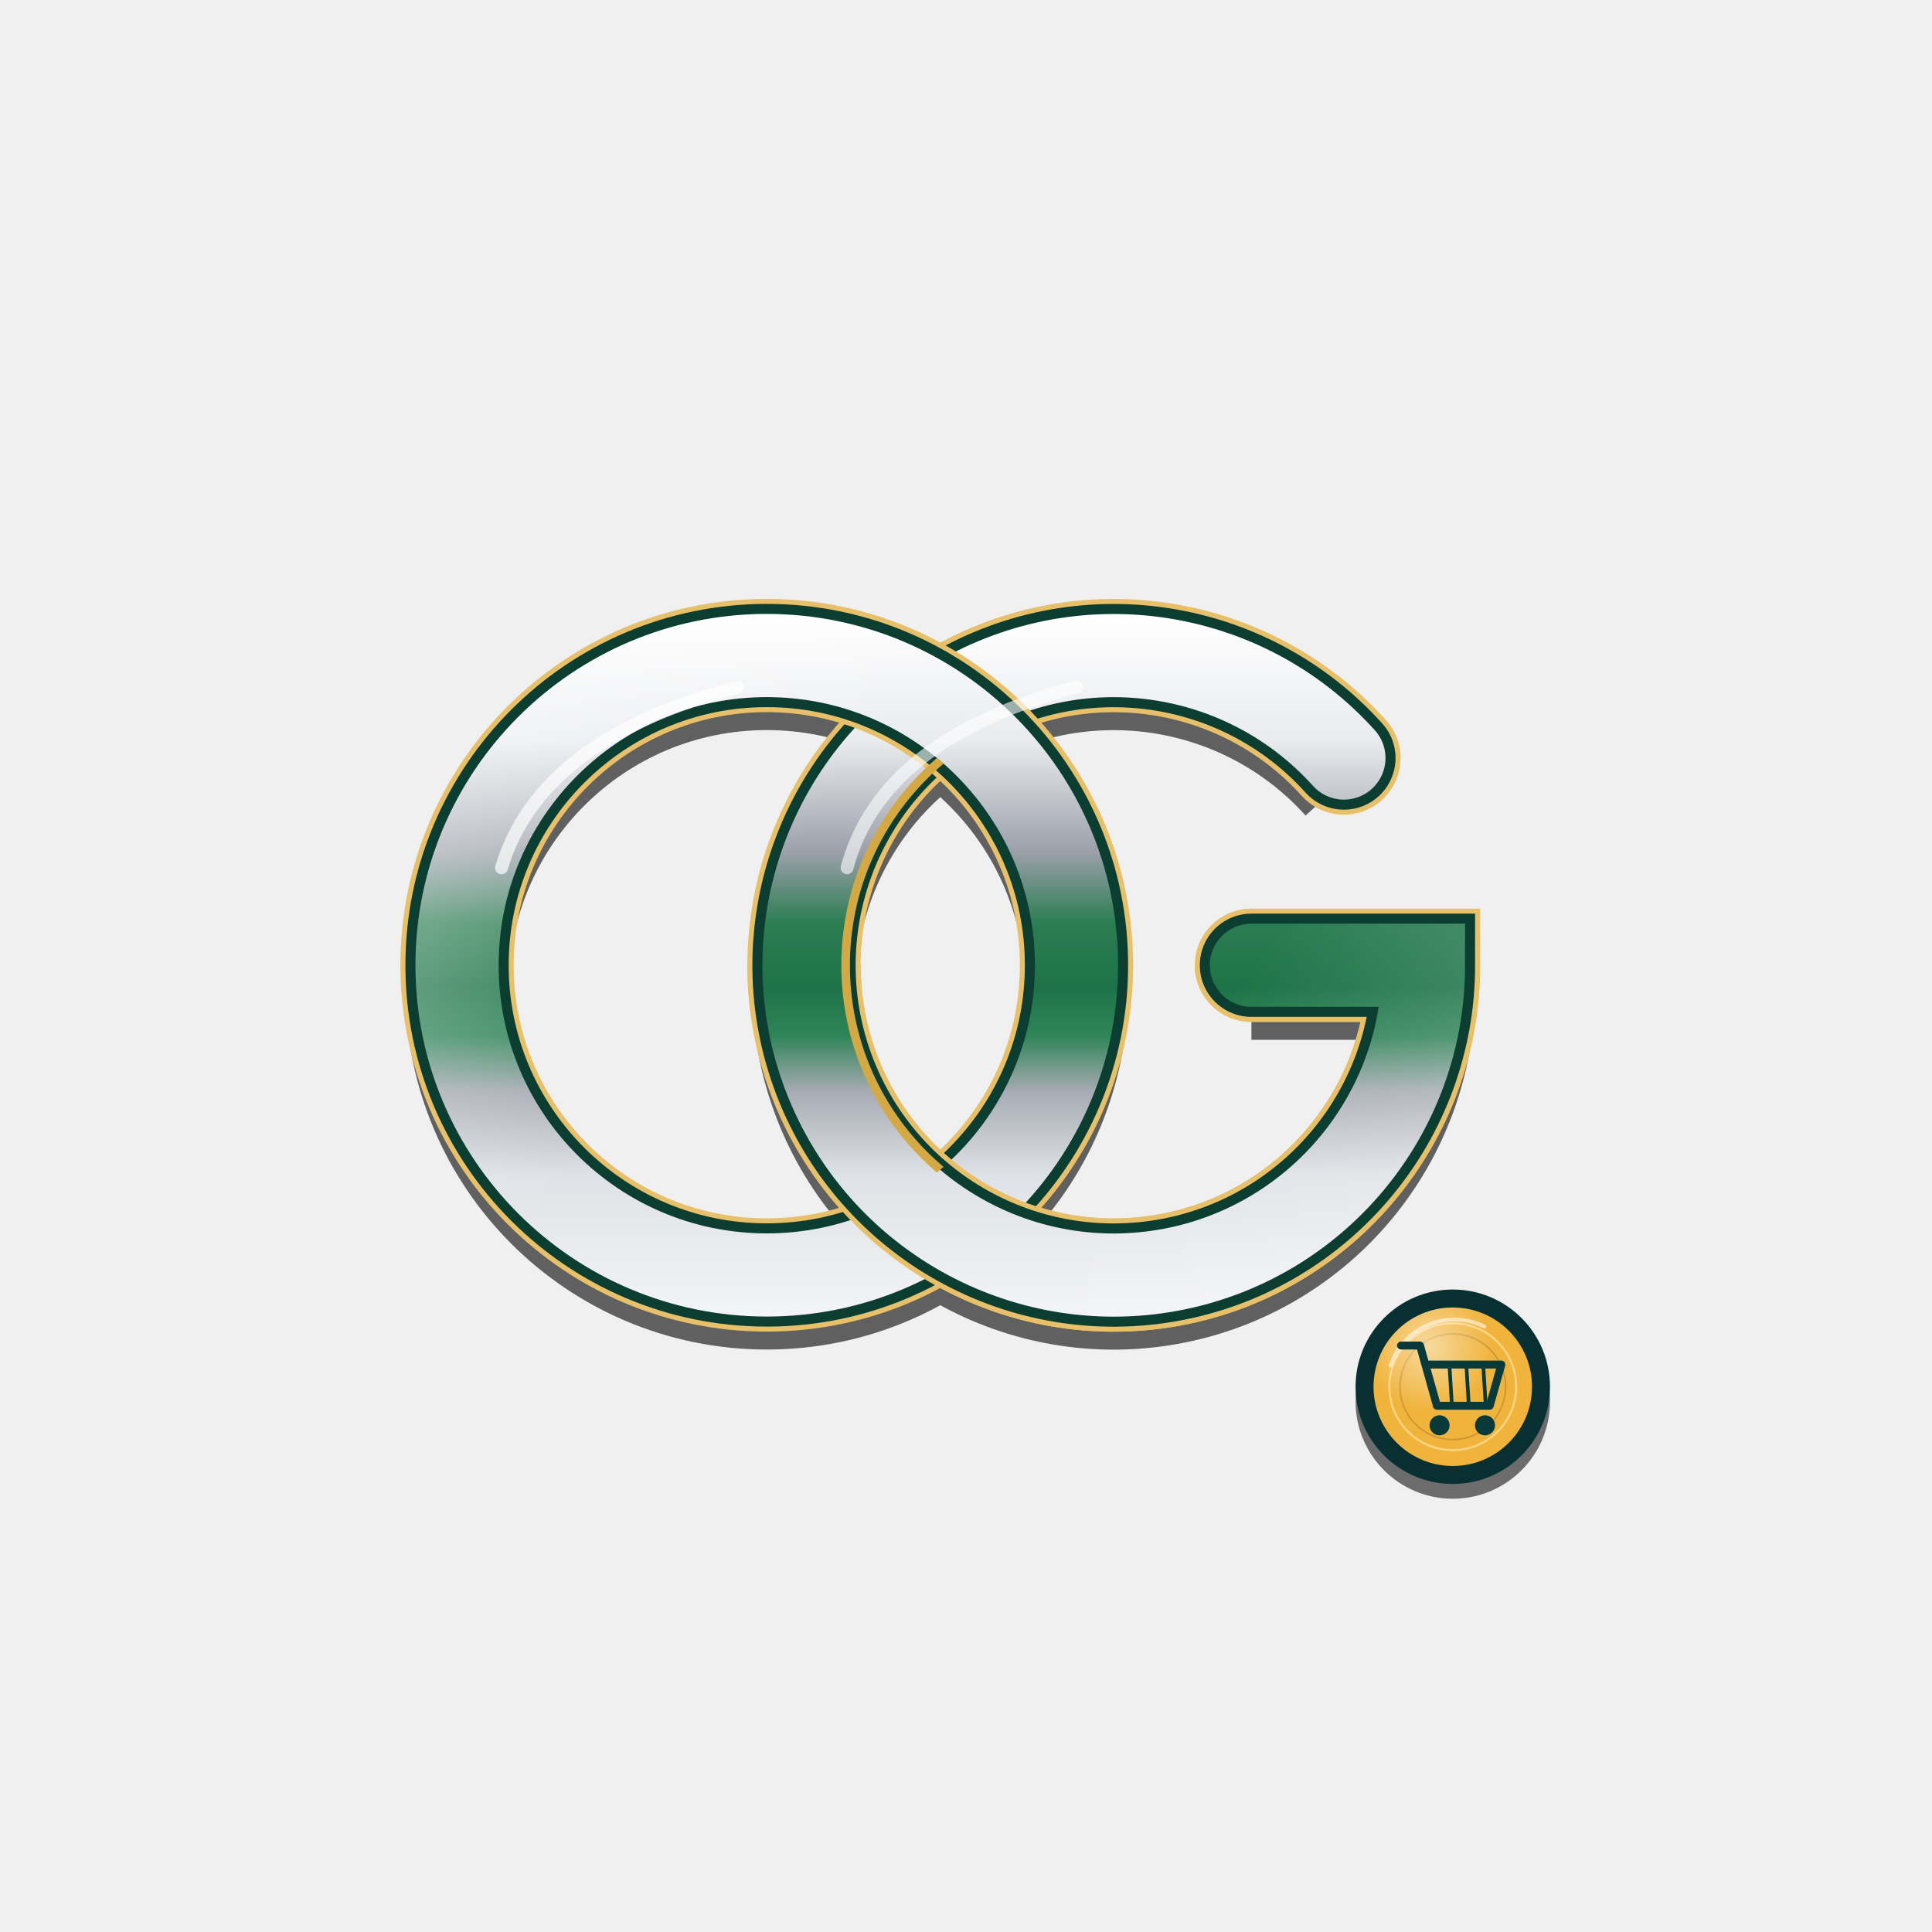
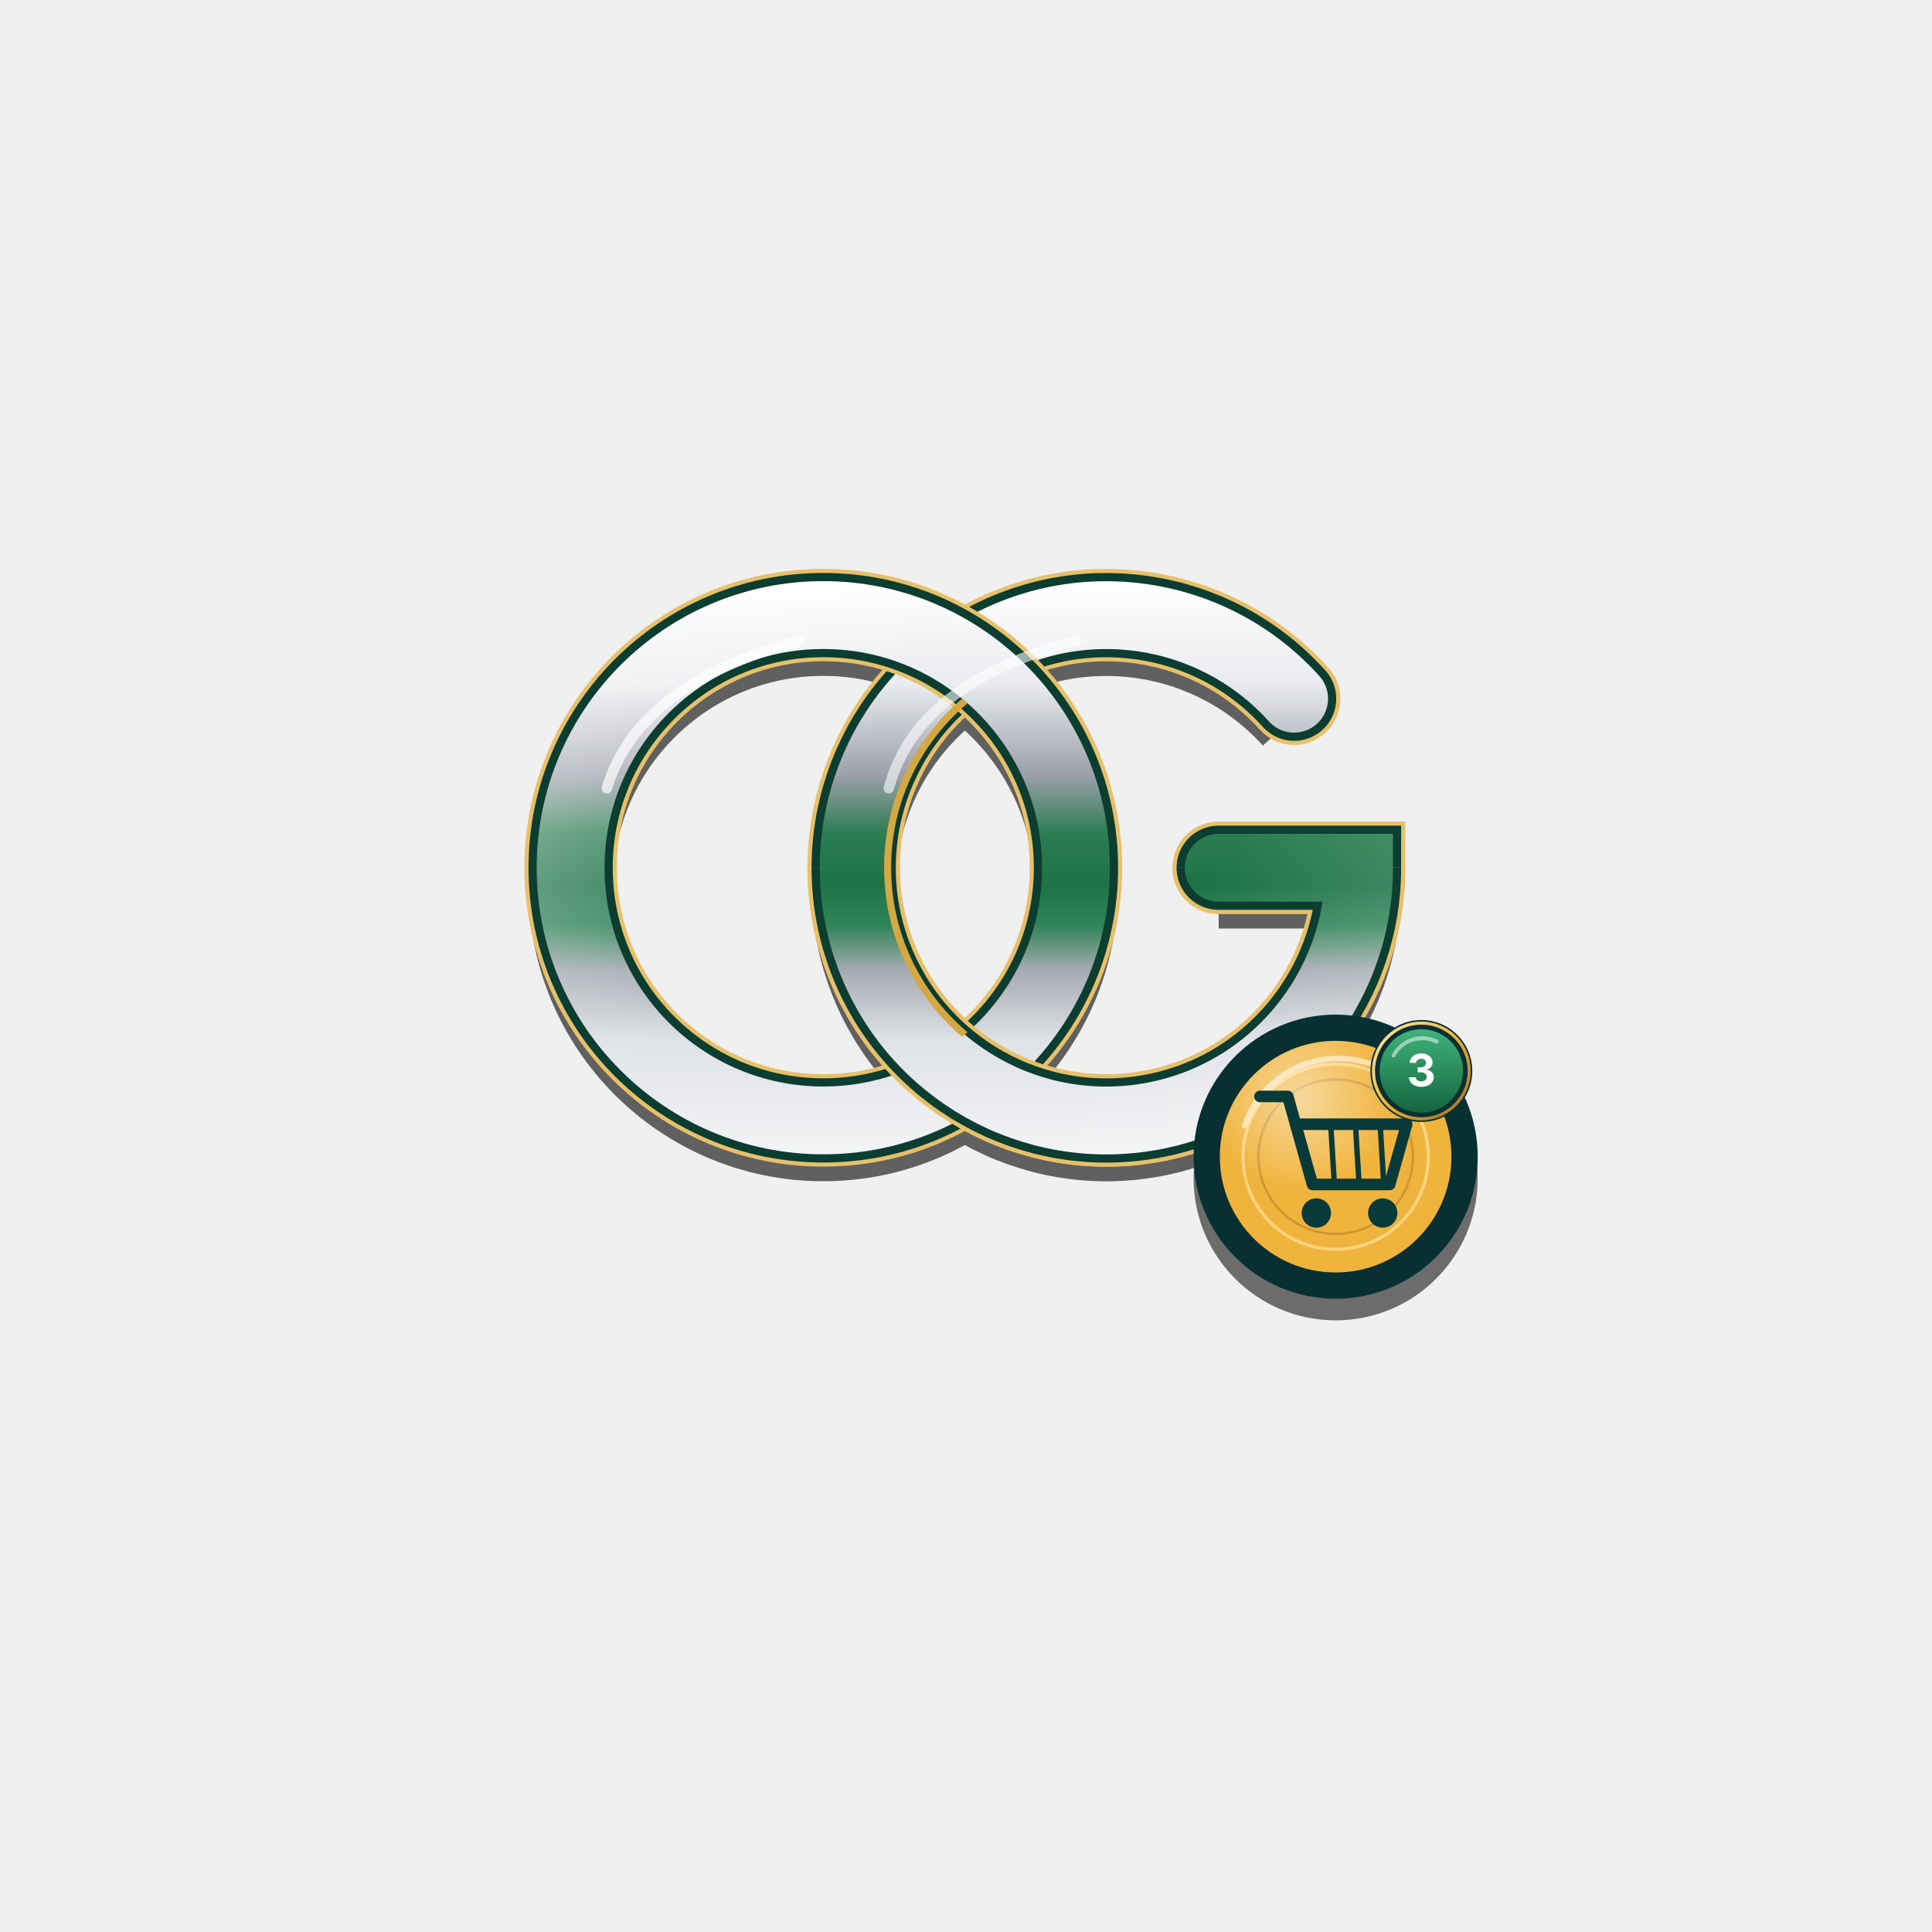
<svg xmlns="http://www.w3.org/2000/svg" xmlns:xlink="http://www.w3.org/1999/xlink" viewBox="0 0 1024 1024" width="4096" height="4096">
  <defs>
    <linearGradient id="bg" x1="0" y1="0" x2="0" y2="1">
      <stop offset="0" stop-color="#0b3a3c" />
      <stop offset="1" stop-color="#062022" />
    </linearGradient>
    <radialGradient id="bgr" cx="0.5" cy="0.44" r="0.75">
      <stop offset="0" stop-color="#16675f" />
      <stop offset=".5" stop-color="#0a383a" />
      <stop offset="1" stop-color="#031a1c" />
    </radialGradient>
    <radialGradient id="halo" cx=".5" cy=".5" r=".5">
      <stop offset="0" stop-color="#2a9a8c" stop-opacity=".45" />
      <stop offset="1" stop-color="#2a9a8c" stop-opacity="0" />
    </radialGradient>
    <linearGradient id="metal" gradientUnits="userSpaceOnUse" x1="0" y1="265" x2="0" y2="755">
      <stop offset="0" stop-color="#ffffff" />
      <stop offset=".18" stop-color="#e9ebee" />
      <stop offset=".34" stop-color="#9b9fa9" />
      <stop offset=".44" stop-color="#2b7d52" />
      <stop offset=".53" stop-color="#1d7347" />
      <stop offset=".6" stop-color="#2f8458" />
      <stop offset=".68" stop-color="#a7abb3" />
      <stop offset=".8" stop-color="#dfe2e6" />
      <stop offset="1" stop-color="#f3f4f6" />
    </linearGradient>
    <linearGradient id="gold" x1="0" y1="0" x2="0" y2="1">
      <stop offset="0" stop-color="#ffeca8" />
      <stop offset=".35" stop-color="#e2b856" />
      <stop offset=".7" stop-color="#b0822c" />
      <stop offset="1" stop-color="#e8c468" />
    </linearGradient>
    <linearGradient id="goldtxt" gradientUnits="userSpaceOnUse" x1="0" y1="0" x2="0" y2="1">
      <stop offset="0" stop-color="#ffeca8" />
      <stop offset=".4" stop-color="#e2b856" />
      <stop offset=".75" stop-color="#b0822c" />
      <stop offset="1" stop-color="#e8c468" />
    </linearGradient>
    <linearGradient id="dot" x1="0" y1="0" x2="0" y2="1">
      <stop offset="0" stop-color="#fff" />
      <stop offset="1" stop-color="#cdd6d6" />
    </linearGradient>
    <linearGradient id="sheen" gradientUnits="userSpaceOnUse" x1="150" y1="260" x2="880" y2="760">
      <stop offset="0" stop-color="#fff" stop-opacity=".55" />
      <stop offset=".35" stop-color="#fff" stop-opacity="0" />
      <stop offset=".7" stop-color="#fff" stop-opacity="0" />
      <stop offset="1" stop-color="#fff" stop-opacity=".28" />
    </linearGradient>
    <linearGradient id="rim" x1="0" y1="0" x2="1" y2="1">
      <stop offset="0" stop-color="#FFE9B0" />
      <stop offset=".5" stop-color="#F0B43D" />
      <stop offset="1" stop-color="#9C6A1C" />
    </linearGradient>
    <linearGradient id="emer" x1="0" y1="0" x2="0" y2="1">
      <stop offset="0" stop-color="#3FB27A" />
      <stop offset="1" stop-color="#14663F" />
    </linearGradient>
    <radialGradient id="vig" cx=".5" cy=".46" r=".75">
      <stop offset=".55" stop-color="#000" stop-opacity="0" />
      <stop offset="1" stop-color="#000" stop-opacity=".5" />
    </radialGradient>
    <linearGradient id="beam" x1="0" y1="0" x2="0" y2="1">
      <stop offset="0" stop-color="#bff3e6" stop-opacity=".055" />
      <stop offset="1" stop-color="#bff3e6" stop-opacity="0" />
    </linearGradient>
    <radialGradient id="cgloss" cx=".35" cy=".25" r=".8">
      <stop offset="0" stop-color="#fff" stop-opacity=".5" />
      <stop offset=".5" stop-color="#fff" stop-opacity="0" />
    </radialGradient>
    <clipPath id="lowerhalf">
      <rect x="0" y="510" width="1024" height="400" />
    </clipPath>
    <clipPath id="ohole">
      <circle cx="390" cy="510" r="187" />
    </clipPath>
    <g id="ogmark">
      <g opacity=".6" transform="translate(0 16)">
        <circle cx="390" cy="510" r="216" fill="none" stroke="#000" stroke-width="72" />
        <path d="M792.5 365.5 A216 216 0 1 0 848 510 L728 510" fill="none" stroke="#000" stroke-width="72" />
      </g>
      <g opacity=".4">
        <circle cx="390" cy="510" r="216" fill="none" stroke="#e2ba60" stroke-width="76" />
        <path d="M792.5 365.5 A216 216 0 1 0 848 510 L728 510" fill="none" stroke="#e2ba60" stroke-width="76" />
      </g>
      <path d="M792.5 365.5 A216 216 0 1 0 848 510 L728 510" fill="none" stroke="#E8C06A" stroke-width="79" stroke-linecap="round" />
      <path d="M792.5 365.5 A216 216 0 1 0 848 510 L728 510" fill="none" stroke="#0b3d30" stroke-width="72" stroke-linecap="round" />
      <path d="M792.5 365.5 A216 216 0 1 0 848 510 L728 510" fill="none" stroke="url(#metal)" stroke-width="58" stroke-linecap="round" />
      <path d="M792.5 365.5 A216 216 0 1 0 848 510 L728 510" fill="none" stroke="url(#sheen)" stroke-width="58" stroke-linecap="round" />
      <circle cx="390" cy="510" r="216" fill="none" stroke="#E8C06A" stroke-width="79" />
      <circle cx="390" cy="510" r="216" fill="none" stroke="#0b3d30" stroke-width="72" />
      <circle cx="390" cy="510" r="216" fill="none" stroke="url(#metal)" stroke-width="58" />
      <circle cx="390" cy="510" r="216" fill="none" stroke="url(#sheen)" stroke-width="58" />
      <g clip-path="url(#lowerhalf)">
        <path d="M792.5 365.5 A216 216 0 1 0 848 510 L728 510" fill="none" stroke="#E8C06A" stroke-width="79" stroke-linecap="round" />
        <path d="M792.5 365.5 A216 216 0 1 0 848 510 L728 510" fill="none" stroke="#0b3d30" stroke-width="72" stroke-linecap="round" />
        <path d="M792.5 365.5 A216 216 0 1 0 848 510 L728 510" fill="none" stroke="url(#metal)" stroke-width="58" stroke-linecap="round" />
        <path d="M792.5 365.5 A216 216 0 1 0 848 510 L728 510" fill="none" stroke="url(#sheen)" stroke-width="58" stroke-linecap="round" />
      </g>
      <g clip-path="url(#ohole)">
        <circle cx="632" cy="510" r="187" fill="none" stroke="#d4a843" stroke-width="6" />
      </g>
      <path d="M205 442 Q232 352 370 316" fill="none" stroke="#fff" stroke-opacity=".7" stroke-width="9" stroke-linecap="round" />
      <path d="M446 442 Q470 352 606 316" fill="none" stroke="#fff" stroke-opacity=".6" stroke-width="9" stroke-linecap="round" />
    </g>
    <g id="cart">
      <circle r="184" fill="#000" opacity=".55" transform="translate(0 28)" />
      <circle r="184" fill="#083032" />
      <circle r="150" fill="#F0B43D" />
      <circle r="120" fill="none" stroke="#FFD98A" stroke-opacity=".85" stroke-width="4" />
      <circle r="100" fill="none" stroke="#B9822A" stroke-opacity=".6" stroke-width="3" />
      <circle r="150" fill="url(#cgloss)" />
      <path d="M-118 -40 A128 128 0 0 1 60 -114" fill="none" stroke="#fff" stroke-opacity=".55" stroke-width="7" stroke-linecap="round" />
      <g fill="none" stroke="#093a3a" stroke-linecap="round" stroke-linejoin="round">
        <polyline points="-98,-78 -62,-78 -30,36 70,36 92,-42 -52,-42" stroke-width="15" />
        <g stroke-width="7">
          <line x1="-6" y1="-36" x2="-2" y2="30" />
          <line x1="26" y1="-36" x2="30" y2="30" />
          <line x1="58" y1="-36" x2="62" y2="30" />
        </g>
      </g>
      <circle cx="-25" cy="73" r="19" fill="#093a3a" />
      <circle cx="61" cy="73" r="19" fill="#093a3a" />
+       <g transform="translate(111 -111)">
+         <circle r="66" fill="#083032" />
+         <circle r="62" fill="none" stroke="url(#rim)" stroke-width="4" />
+         <circle r="54" fill="url(#emer)" />
+         <path d="M-36 -20 A42 42 0 0 1 20 -38" fill="none" stroke="#fff" stroke-opacity=".5" stroke-width="5" stroke-linecap="round" />
+         <text y="20" text-anchor="middle" font-family="Inter, Arial, sans-serif" font-weight="700" font-size="58" fill="#fff">3</text>
+       </g>
    </g>
  </defs>
-   <use xlink:href="#ogmark" transform="translate(110 124) scale(.76)" />
-   <use xlink:href="#cart" transform="translate(770 735) scale(.28)" />
+   <g transform="translate(512 512) scale(.62) translate(-512 -512)">
+     <g transform="translate(512 428) translate(-512 -510)">
+       <use href="#ogmark" xlink:href="#ogmark" />
+     </g>
+     <g transform="translate(828 675) scale(.66)">
+       <use href="#cart" xlink:href="#cart" />
+     </g>
+   </g>
</svg>
